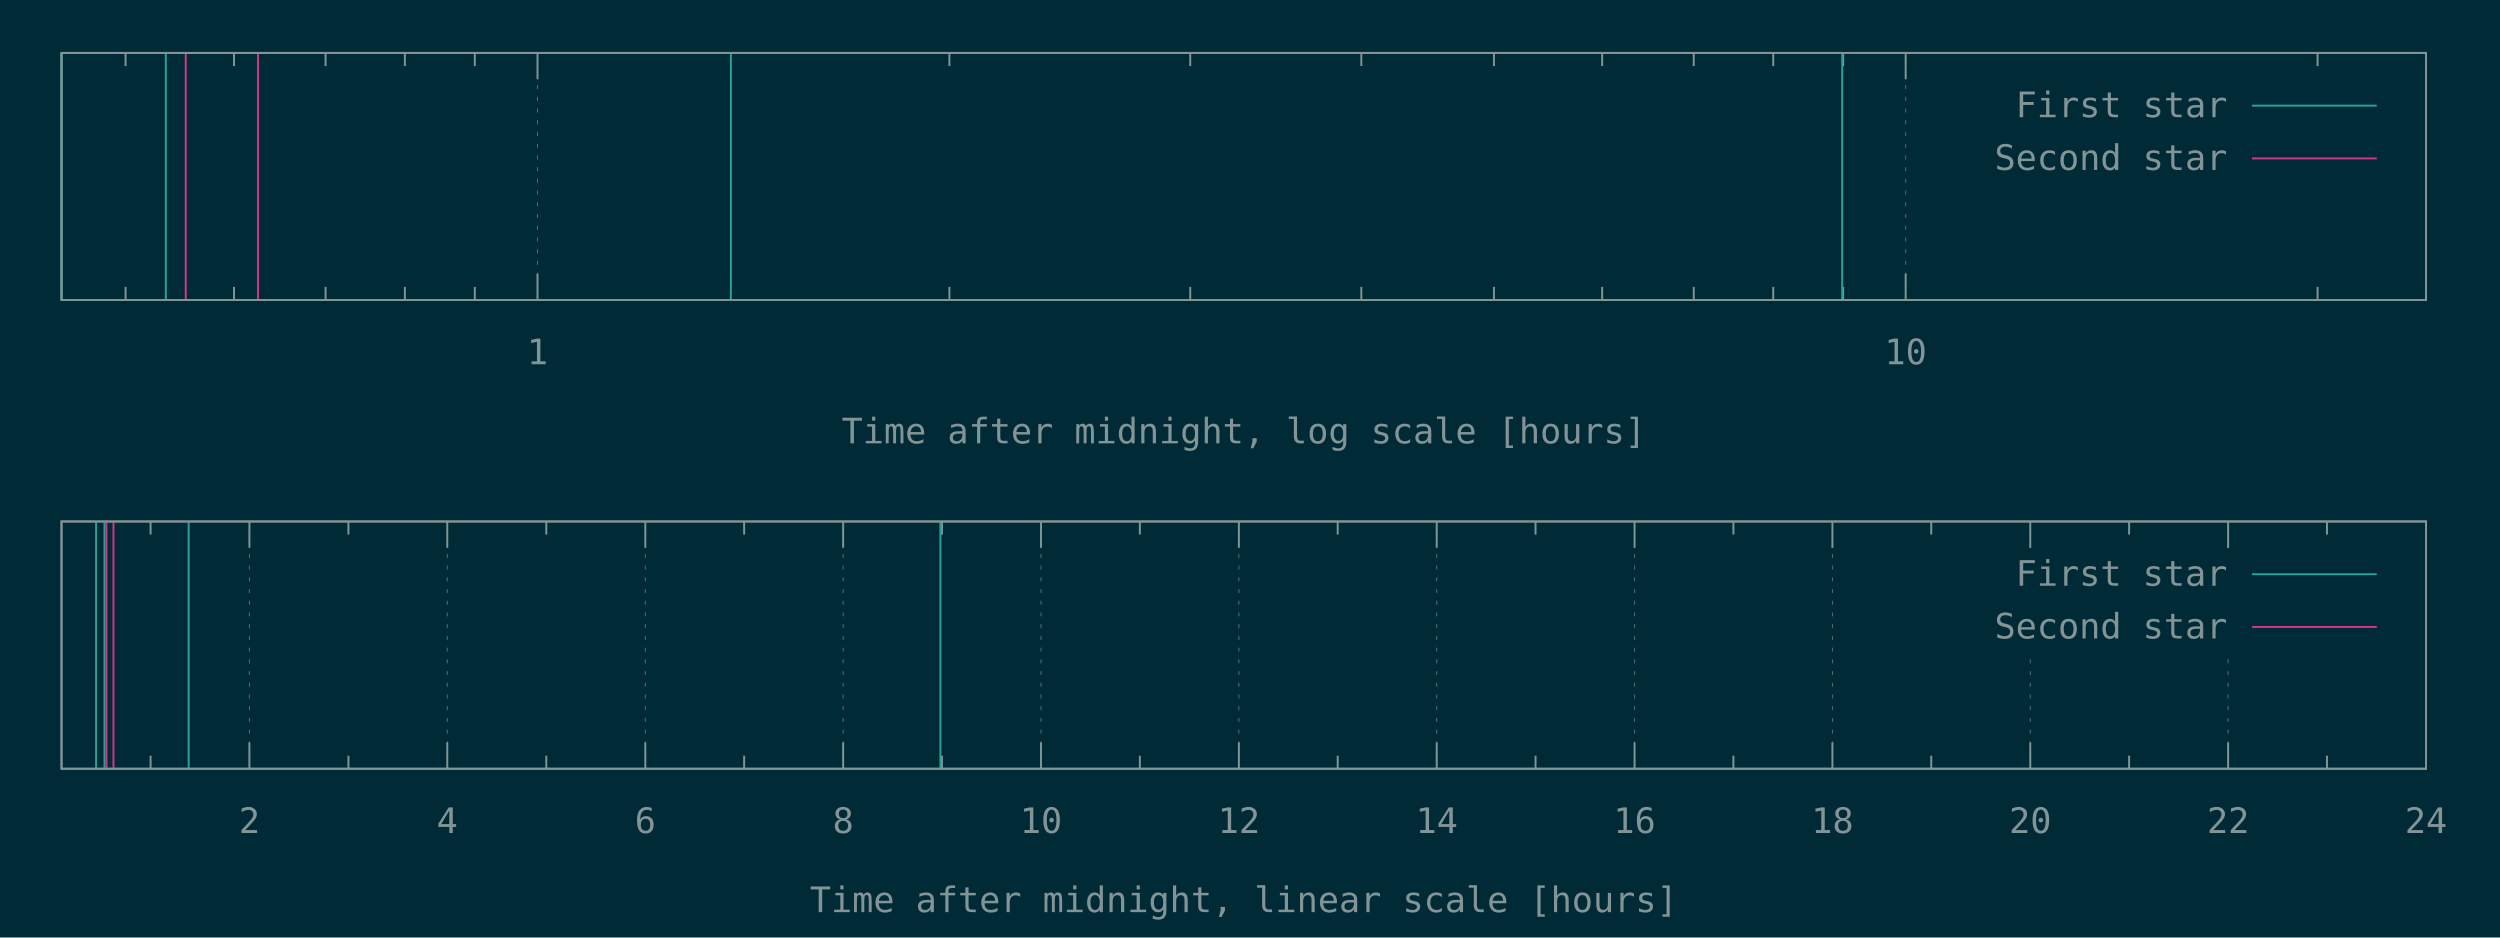
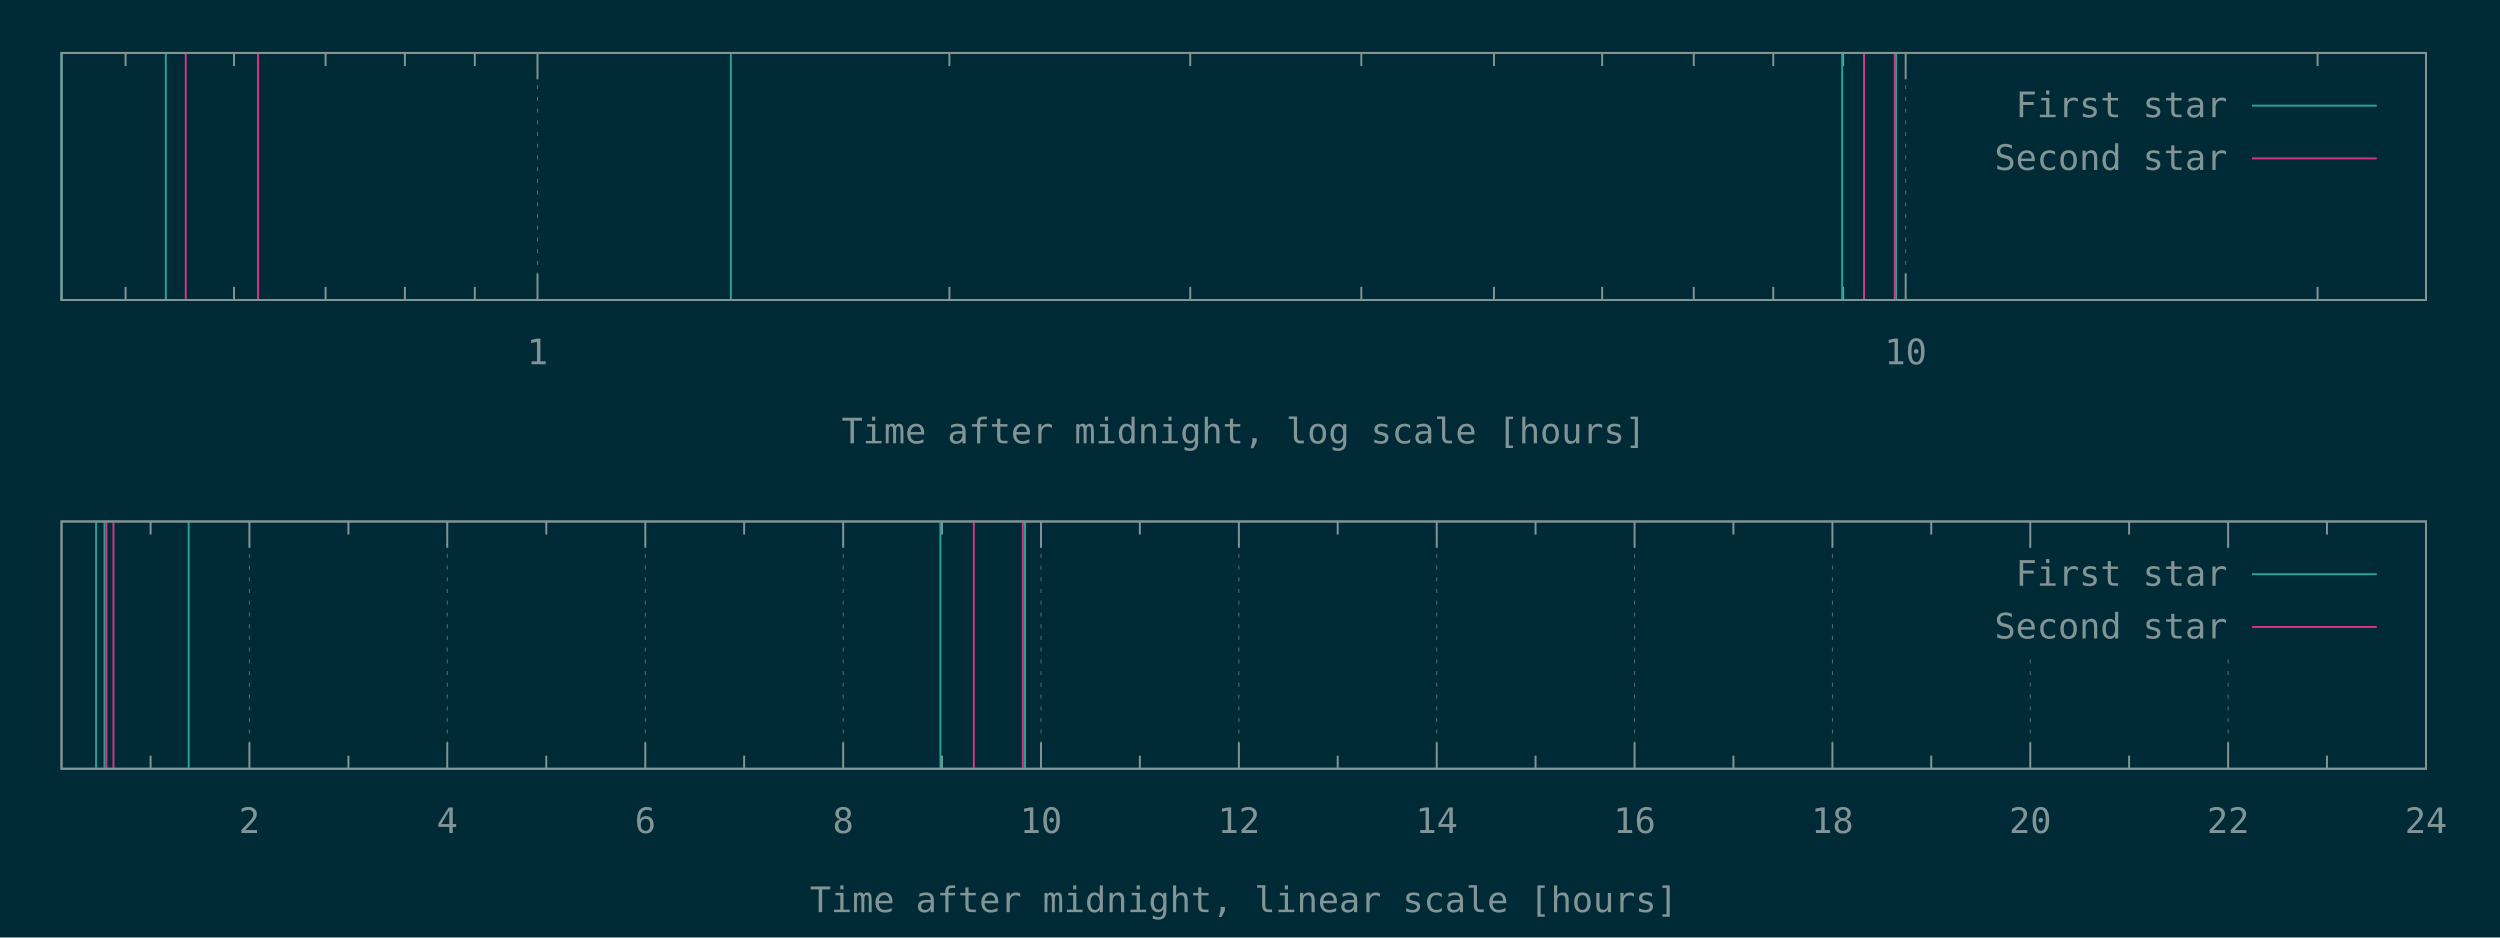
<svg xmlns="http://www.w3.org/2000/svg" xmlns:xlink="http://www.w3.org/1999/xlink" width="1280" height="480" viewBox="0 0 1280 480">
  <g id="gnuplot_canvas">
    <rect x="0" y="0" width="1280" height="480" fill="#002b36" />
    <defs>
      <circle id="gpDot" r="0.5" stroke-width="0.5" stroke="currentColor" />
      <path id="gpPt0" stroke-width="0.148" stroke="currentColor" d="M-1,0 h2 M0,-1 v2" />
      <path id="gpPt1" stroke-width="0.148" stroke="currentColor" d="M-1,-1 L1,1 M1,-1 L-1,1" />
      <path id="gpPt2" stroke-width="0.148" stroke="currentColor" d="M-1,0 L1,0 M0,-1 L0,1 M-1,-1 L1,1 M-1,1 L1,-1" />
      <rect id="gpPt3" stroke-width="0.148" stroke="currentColor" x="-1" y="-1" width="2" height="2" />
      <rect id="gpPt4" stroke-width="0.148" stroke="currentColor" fill="currentColor" x="-1" y="-1" width="2" height="2" />
      <circle id="gpPt5" stroke-width="0.148" stroke="currentColor" cx="0" cy="0" r="1" />
      <use xlink:href="#gpPt5" id="gpPt6" fill="currentColor" stroke="none" />
      <path id="gpPt7" stroke-width="0.148" stroke="currentColor" d="M0,-1.33 L-1.33,0.67 L1.33,0.67 z" />
      <use xlink:href="#gpPt7" id="gpPt8" fill="currentColor" stroke="none" />
      <use xlink:href="#gpPt7" id="gpPt9" stroke="currentColor" transform="rotate(180)" />
      <use xlink:href="#gpPt9" id="gpPt10" fill="currentColor" stroke="none" />
      <use xlink:href="#gpPt3" id="gpPt11" stroke="currentColor" transform="rotate(45)" />
      <use xlink:href="#gpPt11" id="gpPt12" fill="currentColor" stroke="none" />
      <path id="gpPt13" stroke-width="0.148" stroke="currentColor" d="M0,1.330 L1.265,0.411 L0.782,-1.067 L-0.782,-1.076 L-1.265,0.411 z" />
      <use xlink:href="#gpPt13" id="gpPt14" fill="currentColor" stroke="none" />
      <filter id="textbox" filterUnits="objectBoundingBox" x="0" y="0" height="1" width="1">
        <feFlood flood-color="#002B36" flood-opacity="1" result="bgnd" />
        <feComposite in="SourceGraphic" in2="bgnd" operator="atop" />
      </filter>
      <filter id="greybox" filterUnits="objectBoundingBox" x="0" y="0" height="1" width="1">
        <feFlood flood-color="lightgrey" flood-opacity="1" result="grey" />
        <feComposite in="SourceGraphic" in2="grey" operator="atop" />
      </filter>
    </defs>
    <g fill="none" color="#002B36" stroke="currentColor" stroke-width="1.00" stroke-linecap="butt" stroke-linejoin="miter">
</g>
    <g fill="none" color="black" stroke="currentColor" stroke-width="1.00" stroke-linecap="butt" stroke-linejoin="miter">
      <path stroke="rgb(131, 148, 150)" d="M64.3,153.6 L64.3,146.9 M64.3,27.1 L64.3,33.8 M119.8,153.6 L119.8,146.9 M119.8,27.1 L119.8,33.8   M166.7,153.6 L166.7,146.9 M166.7,27.1 L166.7,33.8 M207.3,153.6 L207.3,146.9 M207.3,27.1 L207.3,33.8   M243.1,153.6 L243.1,146.9 M243.1,27.1 L243.1,33.8  " />
    </g>
    <g fill="none" color="black" stroke="rgb(131, 148, 150)" stroke-width="0.50" stroke-linecap="butt" stroke-linejoin="miter">
</g>
    <g fill="none" color="gray" stroke="currentColor" stroke-width="0.50" stroke-linecap="butt" stroke-linejoin="miter">
      <path stroke="rgb( 88, 110, 117)" stroke-dasharray="2,4" class="gridline" d="M275.2,153.6 L275.2,27.1  " />
    </g>
    <g fill="none" color="gray" stroke="rgb( 88, 110, 117)" stroke-width="1.00" stroke-linecap="butt" stroke-linejoin="miter">
</g>
    <g fill="none" color="black" stroke="currentColor" stroke-width="1.00" stroke-linecap="butt" stroke-linejoin="miter">
      <path stroke="rgb(131, 148, 150)" d="M275.2,153.6 L275.2,140.1 M275.2,27.1 L275.2,40.6  " />
      <g transform="translate(275.2,186.5)" stroke="none" fill="rgb(131,148,150)" font-family="Inconsolata" font-size="18.00" text-anchor="middle">
        <text>
          <tspan font-family="Inconsolata"> 1</tspan>
        </text>
      </g>
    </g>
    <g fill="none" color="black" stroke="currentColor" stroke-width="1.00" stroke-linecap="butt" stroke-linejoin="miter">
      <path stroke="rgb(131, 148, 150)" d="M486.1,153.6 L486.1,146.9 M486.1,27.1 L486.1,33.8 M609.4,153.6 L609.4,146.9 M609.4,27.1 L609.4,33.8   M697.0,153.6 L697.0,146.9 M697.0,27.1 L697.0,33.8 M764.9,153.6 L764.9,146.9 M764.9,27.1 L764.9,33.8   M820.3,153.6 L820.3,146.9 M820.3,27.1 L820.3,33.8 M867.2,153.6 L867.2,146.9 M867.2,27.1 L867.2,33.8   M907.9,153.6 L907.9,146.9 M907.9,27.1 L907.9,33.8 M943.7,153.6 L943.7,146.9 M943.7,27.1 L943.7,33.8    " />
    </g>
    <g fill="none" color="black" stroke="rgb(131, 148, 150)" stroke-width="0.50" stroke-linecap="butt" stroke-linejoin="miter">
</g>
    <g fill="none" color="gray" stroke="currentColor" stroke-width="0.50" stroke-linecap="butt" stroke-linejoin="miter">
      <path stroke="rgb( 88, 110, 117)" stroke-dasharray="2,4" class="gridline" d="M975.7,153.6 L975.7,27.1  " />
    </g>
    <g fill="none" color="gray" stroke="rgb( 88, 110, 117)" stroke-width="1.00" stroke-linecap="butt" stroke-linejoin="miter">
</g>
    <g fill="none" color="black" stroke="currentColor" stroke-width="1.00" stroke-linecap="butt" stroke-linejoin="miter">
      <path stroke="rgb(131, 148, 150)" d="M975.7,153.6 L975.7,140.1 M975.7,27.1 L975.7,40.6  " />
      <g transform="translate(975.7,186.5)" stroke="none" fill="rgb(131,148,150)" font-family="Inconsolata" font-size="18.00" text-anchor="middle">
        <text>
          <tspan font-family="Inconsolata"> 10</tspan>
        </text>
      </g>
    </g>
    <g fill="none" color="black" stroke="currentColor" stroke-width="1.00" stroke-linecap="butt" stroke-linejoin="miter">
      <path stroke="rgb(131, 148, 150)" d="M1186.6,153.6 L1186.6,146.9 M1186.6,27.1 L1186.6,33.8  " />
    </g>
    <g fill="none" color="black" stroke="currentColor" stroke-width="1.00" stroke-linecap="butt" stroke-linejoin="miter">
      <path stroke="rgb(131, 148, 150)" d="M31.5,27.1 L31.5,153.6 L1242.1,153.6 L1242.1,27.1 L31.5,27.1 Z  " />
    </g>
    <g fill="none" color="black" stroke="currentColor" stroke-width="1.00" stroke-linecap="butt" stroke-linejoin="miter">
      <g transform="translate(636.8,227.0)" stroke="none" fill="rgb(131,148,150)" font-family="Inconsolata" font-size="18.00" text-anchor="middle">
        <text>
          <tspan font-family="Inconsolata">Time after midnight, log scale [hours]</tspan>
        </text>
      </g>
    </g>
    <g fill="none" color="black" stroke="currentColor" stroke-width="1.00" stroke-linecap="butt" stroke-linejoin="miter">
</g>
    <g id="gnuplot_plot_1a">
      <g fill="none" color="black" stroke="currentColor" stroke-width="1.00" stroke-linecap="butt" stroke-linejoin="miter">
-         <path stroke="rgb( 42, 161, 152)" d="M31.5,153.6 L31.5,27.1 M84.9,153.6 L84.9,27.1 M374.2,153.6 L374.2,27.1 M943.2,153.6 L943.2,27.1    " />
+         <path stroke="rgb( 42, 161, 152)" d="M31.5,153.6 L31.5,27.1 M84.9,153.6 L84.9,27.1 M374.2,153.6 L374.2,27.1 M943.2,153.6 L943.2,27.1   M970.8,153.6 L970.8,27.1  " />
      </g>
    </g>
    <g id="gnuplot_plot_2a">
      <g fill="none" color="black" stroke="currentColor" stroke-width="1.00" stroke-linecap="butt" stroke-linejoin="miter">
-         <path stroke="rgb(211,  54, 130)" d="M95.1,153.6 L95.1,27.1 M132.1,153.6 L132.1,27.1  " />
+         <path stroke="rgb(211,  54, 130)" d="M95.1,153.6 L95.1,27.1 M132.1,153.6 L132.1,27.1 M954.4,153.6 L954.4,27.1 M970.1,153.6 L970.1,27.1    " />
      </g>
    </g>
    <g stroke="none" shape-rendering="crispEdges">
      <polygon fill="#002B36" points="1001.8,94.6 1229.5,94.6 1229.5,40.6 1001.8,40.6 " />
    </g>
    <g id="gnuplot_plot_1a">
      <g fill="none" color="black" stroke="currentColor" stroke-width="1.00" stroke-linecap="butt" stroke-linejoin="miter">
        <g transform="translate(1140.4,60.0)" stroke="none" fill="rgb(131,148,150)" font-family="Inconsolata" font-size="18.00" text-anchor="end">
          <text>
            <tspan font-family="Inconsolata">First star</tspan>
          </text>
        </g>
      </g>
      <g fill="none" color="black" stroke="currentColor" stroke-width="1.00" stroke-linecap="butt" stroke-linejoin="miter">
        <path stroke="rgb( 42, 161, 152)" d="M1153.0,54.1 L1216.9,54.1  " />
      </g>
    </g>
    <g id="gnuplot_plot_2a">
      <g fill="none" color="black" stroke="currentColor" stroke-width="1.00" stroke-linecap="butt" stroke-linejoin="miter">
        <g transform="translate(1140.4,87.0)" stroke="none" fill="rgb(131,148,150)" font-family="Inconsolata" font-size="18.00" text-anchor="end">
          <text>
            <tspan font-family="Inconsolata">Second star</tspan>
          </text>
        </g>
      </g>
      <g fill="none" color="black" stroke="currentColor" stroke-width="1.00" stroke-linecap="butt" stroke-linejoin="miter">
        <path stroke="rgb(211,  54, 130)" d="M1153.0,81.1 L1216.9,81.1  " />
      </g>
    </g>
    <g fill="none" color="#002B36" stroke="rgb(211,  54, 130)" stroke-width="2.00" stroke-linecap="butt" stroke-linejoin="miter">
</g>
    <g fill="none" color="black" stroke="currentColor" stroke-width="2.00" stroke-linecap="butt" stroke-linejoin="miter">
</g>
    <g fill="none" color="black" stroke="black" stroke-width="1.00" stroke-linecap="butt" stroke-linejoin="miter">
</g>
    <g fill="none" color="black" stroke="currentColor" stroke-width="1.00" stroke-linecap="butt" stroke-linejoin="miter">
      <path stroke="rgb(131, 148, 150)" d="M31.5,27.1 L31.5,153.6 L1242.1,153.6 L1242.1,27.1 L31.5,27.1 Z  " />
    </g>
    <g fill="none" color="black" stroke="currentColor" stroke-width="1.00" stroke-linecap="butt" stroke-linejoin="miter">
</g>
    <g fill="none" color="black" stroke="currentColor" stroke-width="1.00" stroke-linecap="butt" stroke-linejoin="miter">
      <path stroke="rgb(131, 148, 150)" d="M77.1,393.6 L77.1,386.9 M77.1,267.0 L77.1,273.7  " />
    </g>
    <g fill="none" color="black" stroke="rgb(131, 148, 150)" stroke-width="0.50" stroke-linecap="butt" stroke-linejoin="miter">
</g>
    <g fill="none" color="gray" stroke="currentColor" stroke-width="0.50" stroke-linecap="butt" stroke-linejoin="miter">
      <path stroke="rgb( 88, 110, 117)" stroke-dasharray="2,4" class="gridline" d="M127.7,393.6 L127.7,267.0  " />
    </g>
    <g fill="none" color="gray" stroke="rgb( 88, 110, 117)" stroke-width="1.00" stroke-linecap="butt" stroke-linejoin="miter">
</g>
    <g fill="none" color="black" stroke="currentColor" stroke-width="1.00" stroke-linecap="butt" stroke-linejoin="miter">
      <path stroke="rgb(131, 148, 150)" d="M127.7,393.6 L127.7,380.1 M127.7,267.0 L127.7,280.5  " />
      <g transform="translate(127.7,426.5)" stroke="none" fill="rgb(131,148,150)" font-family="Inconsolata" font-size="18.00" text-anchor="middle">
        <text>
          <tspan font-family="Inconsolata"> 2</tspan>
        </text>
      </g>
    </g>
    <g fill="none" color="black" stroke="currentColor" stroke-width="1.00" stroke-linecap="butt" stroke-linejoin="miter">
      <path stroke="rgb(131, 148, 150)" d="M178.4,393.6 L178.4,386.9 M178.4,267.0 L178.4,273.7  " />
    </g>
    <g fill="none" color="black" stroke="rgb(131, 148, 150)" stroke-width="0.50" stroke-linecap="butt" stroke-linejoin="miter">
</g>
    <g fill="none" color="gray" stroke="currentColor" stroke-width="0.50" stroke-linecap="butt" stroke-linejoin="miter">
      <path stroke="rgb( 88, 110, 117)" stroke-dasharray="2,4" class="gridline" d="M229.0,393.6 L229.0,267.0  " />
    </g>
    <g fill="none" color="gray" stroke="rgb( 88, 110, 117)" stroke-width="1.00" stroke-linecap="butt" stroke-linejoin="miter">
</g>
    <g fill="none" color="black" stroke="currentColor" stroke-width="1.00" stroke-linecap="butt" stroke-linejoin="miter">
      <path stroke="rgb(131, 148, 150)" d="M229.0,393.6 L229.0,380.1 M229.0,267.0 L229.0,280.5  " />
      <g transform="translate(229.0,426.5)" stroke="none" fill="rgb(131,148,150)" font-family="Inconsolata" font-size="18.00" text-anchor="middle">
        <text>
          <tspan font-family="Inconsolata"> 4</tspan>
        </text>
      </g>
    </g>
    <g fill="none" color="black" stroke="currentColor" stroke-width="1.00" stroke-linecap="butt" stroke-linejoin="miter">
      <path stroke="rgb(131, 148, 150)" d="M279.7,393.6 L279.7,386.9 M279.7,267.0 L279.7,273.7  " />
    </g>
    <g fill="none" color="black" stroke="rgb(131, 148, 150)" stroke-width="0.50" stroke-linecap="butt" stroke-linejoin="miter">
</g>
    <g fill="none" color="gray" stroke="currentColor" stroke-width="0.50" stroke-linecap="butt" stroke-linejoin="miter">
      <path stroke="rgb( 88, 110, 117)" stroke-dasharray="2,4" class="gridline" d="M330.4,393.6 L330.4,267.0  " />
    </g>
    <g fill="none" color="gray" stroke="rgb( 88, 110, 117)" stroke-width="1.00" stroke-linecap="butt" stroke-linejoin="miter">
</g>
    <g fill="none" color="black" stroke="currentColor" stroke-width="1.00" stroke-linecap="butt" stroke-linejoin="miter">
      <path stroke="rgb(131, 148, 150)" d="M330.4,393.6 L330.4,380.1 M330.4,267.0 L330.4,280.5  " />
      <g transform="translate(330.4,426.5)" stroke="none" fill="rgb(131,148,150)" font-family="Inconsolata" font-size="18.00" text-anchor="middle">
        <text>
          <tspan font-family="Inconsolata"> 6</tspan>
        </text>
      </g>
    </g>
    <g fill="none" color="black" stroke="currentColor" stroke-width="1.00" stroke-linecap="butt" stroke-linejoin="miter">
      <path stroke="rgb(131, 148, 150)" d="M381.0,393.6 L381.0,386.9 M381.0,267.0 L381.0,273.7  " />
    </g>
    <g fill="none" color="black" stroke="rgb(131, 148, 150)" stroke-width="0.50" stroke-linecap="butt" stroke-linejoin="miter">
</g>
    <g fill="none" color="gray" stroke="currentColor" stroke-width="0.50" stroke-linecap="butt" stroke-linejoin="miter">
      <path stroke="rgb( 88, 110, 117)" stroke-dasharray="2,4" class="gridline" d="M431.7,393.6 L431.7,267.0  " />
    </g>
    <g fill="none" color="gray" stroke="rgb( 88, 110, 117)" stroke-width="1.00" stroke-linecap="butt" stroke-linejoin="miter">
</g>
    <g fill="none" color="black" stroke="currentColor" stroke-width="1.00" stroke-linecap="butt" stroke-linejoin="miter">
      <path stroke="rgb(131, 148, 150)" d="M431.7,393.6 L431.7,380.1 M431.7,267.0 L431.7,280.5  " />
      <g transform="translate(431.7,426.5)" stroke="none" fill="rgb(131,148,150)" font-family="Inconsolata" font-size="18.00" text-anchor="middle">
        <text>
          <tspan font-family="Inconsolata"> 8</tspan>
        </text>
      </g>
    </g>
    <g fill="none" color="black" stroke="currentColor" stroke-width="1.00" stroke-linecap="butt" stroke-linejoin="miter">
      <path stroke="rgb(131, 148, 150)" d="M482.3,393.6 L482.3,386.9 M482.3,267.0 L482.3,273.7  " />
    </g>
    <g fill="none" color="black" stroke="rgb(131, 148, 150)" stroke-width="0.50" stroke-linecap="butt" stroke-linejoin="miter">
</g>
    <g fill="none" color="gray" stroke="currentColor" stroke-width="0.50" stroke-linecap="butt" stroke-linejoin="miter">
      <path stroke="rgb( 88, 110, 117)" stroke-dasharray="2,4" class="gridline" d="M533.0,393.6 L533.0,267.0  " />
    </g>
    <g fill="none" color="gray" stroke="rgb( 88, 110, 117)" stroke-width="1.00" stroke-linecap="butt" stroke-linejoin="miter">
</g>
    <g fill="none" color="black" stroke="currentColor" stroke-width="1.00" stroke-linecap="butt" stroke-linejoin="miter">
      <path stroke="rgb(131, 148, 150)" d="M533.0,393.6 L533.0,380.1 M533.0,267.0 L533.0,280.5  " />
      <g transform="translate(533.0,426.5)" stroke="none" fill="rgb(131,148,150)" font-family="Inconsolata" font-size="18.00" text-anchor="middle">
        <text>
          <tspan font-family="Inconsolata"> 10</tspan>
        </text>
      </g>
    </g>
    <g fill="none" color="black" stroke="currentColor" stroke-width="1.00" stroke-linecap="butt" stroke-linejoin="miter">
      <path stroke="rgb(131, 148, 150)" d="M583.6,393.6 L583.6,386.9 M583.6,267.0 L583.6,273.7  " />
    </g>
    <g fill="none" color="black" stroke="rgb(131, 148, 150)" stroke-width="0.50" stroke-linecap="butt" stroke-linejoin="miter">
</g>
    <g fill="none" color="gray" stroke="currentColor" stroke-width="0.50" stroke-linecap="butt" stroke-linejoin="miter">
      <path stroke="rgb( 88, 110, 117)" stroke-dasharray="2,4" class="gridline" d="M634.3,393.6 L634.3,267.0  " />
    </g>
    <g fill="none" color="gray" stroke="rgb( 88, 110, 117)" stroke-width="1.00" stroke-linecap="butt" stroke-linejoin="miter">
</g>
    <g fill="none" color="black" stroke="currentColor" stroke-width="1.00" stroke-linecap="butt" stroke-linejoin="miter">
      <path stroke="rgb(131, 148, 150)" d="M634.3,393.6 L634.3,380.1 M634.3,267.0 L634.3,280.5  " />
      <g transform="translate(634.3,426.5)" stroke="none" fill="rgb(131,148,150)" font-family="Inconsolata" font-size="18.00" text-anchor="middle">
        <text>
          <tspan font-family="Inconsolata"> 12</tspan>
        </text>
      </g>
    </g>
    <g fill="none" color="black" stroke="currentColor" stroke-width="1.00" stroke-linecap="butt" stroke-linejoin="miter">
      <path stroke="rgb(131, 148, 150)" d="M684.9,393.6 L684.9,386.9 M684.9,267.0 L684.9,273.7  " />
    </g>
    <g fill="none" color="black" stroke="rgb(131, 148, 150)" stroke-width="0.50" stroke-linecap="butt" stroke-linejoin="miter">
</g>
    <g fill="none" color="gray" stroke="currentColor" stroke-width="0.50" stroke-linecap="butt" stroke-linejoin="miter">
      <path stroke="rgb( 88, 110, 117)" stroke-dasharray="2,4" class="gridline" d="M735.6,393.6 L735.6,267.0  " />
    </g>
    <g fill="none" color="gray" stroke="rgb( 88, 110, 117)" stroke-width="1.00" stroke-linecap="butt" stroke-linejoin="miter">
</g>
    <g fill="none" color="black" stroke="currentColor" stroke-width="1.00" stroke-linecap="butt" stroke-linejoin="miter">
      <path stroke="rgb(131, 148, 150)" d="M735.6,393.6 L735.6,380.1 M735.6,267.0 L735.6,280.5  " />
      <g transform="translate(735.6,426.5)" stroke="none" fill="rgb(131,148,150)" font-family="Inconsolata" font-size="18.00" text-anchor="middle">
        <text>
          <tspan font-family="Inconsolata"> 14</tspan>
        </text>
      </g>
    </g>
    <g fill="none" color="black" stroke="currentColor" stroke-width="1.00" stroke-linecap="butt" stroke-linejoin="miter">
      <path stroke="rgb(131, 148, 150)" d="M786.2,393.6 L786.2,386.9 M786.2,267.0 L786.2,273.7  " />
    </g>
    <g fill="none" color="black" stroke="rgb(131, 148, 150)" stroke-width="0.50" stroke-linecap="butt" stroke-linejoin="miter">
</g>
    <g fill="none" color="gray" stroke="currentColor" stroke-width="0.50" stroke-linecap="butt" stroke-linejoin="miter">
      <path stroke="rgb( 88, 110, 117)" stroke-dasharray="2,4" class="gridline" d="M836.9,393.6 L836.9,267.0  " />
    </g>
    <g fill="none" color="gray" stroke="rgb( 88, 110, 117)" stroke-width="1.00" stroke-linecap="butt" stroke-linejoin="miter">
</g>
    <g fill="none" color="black" stroke="currentColor" stroke-width="1.00" stroke-linecap="butt" stroke-linejoin="miter">
      <path stroke="rgb(131, 148, 150)" d="M836.9,393.6 L836.9,380.1 M836.9,267.0 L836.9,280.5  " />
      <g transform="translate(836.9,426.5)" stroke="none" fill="rgb(131,148,150)" font-family="Inconsolata" font-size="18.00" text-anchor="middle">
        <text>
          <tspan font-family="Inconsolata"> 16</tspan>
        </text>
      </g>
    </g>
    <g fill="none" color="black" stroke="currentColor" stroke-width="1.00" stroke-linecap="butt" stroke-linejoin="miter">
      <path stroke="rgb(131, 148, 150)" d="M887.5,393.6 L887.5,386.9 M887.5,267.0 L887.5,273.7  " />
    </g>
    <g fill="none" color="black" stroke="rgb(131, 148, 150)" stroke-width="0.50" stroke-linecap="butt" stroke-linejoin="miter">
</g>
    <g fill="none" color="gray" stroke="currentColor" stroke-width="0.50" stroke-linecap="butt" stroke-linejoin="miter">
      <path stroke="rgb( 88, 110, 117)" stroke-dasharray="2,4" class="gridline" d="M938.2,393.6 L938.2,267.0  " />
    </g>
    <g fill="none" color="gray" stroke="rgb( 88, 110, 117)" stroke-width="1.00" stroke-linecap="butt" stroke-linejoin="miter">
</g>
    <g fill="none" color="black" stroke="currentColor" stroke-width="1.00" stroke-linecap="butt" stroke-linejoin="miter">
      <path stroke="rgb(131, 148, 150)" d="M938.2,393.6 L938.2,380.1 M938.2,267.0 L938.2,280.5  " />
      <g transform="translate(938.2,426.5)" stroke="none" fill="rgb(131,148,150)" font-family="Inconsolata" font-size="18.00" text-anchor="middle">
        <text>
          <tspan font-family="Inconsolata"> 18</tspan>
        </text>
      </g>
    </g>
    <g fill="none" color="black" stroke="currentColor" stroke-width="1.00" stroke-linecap="butt" stroke-linejoin="miter">
      <path stroke="rgb(131, 148, 150)" d="M988.8,393.6 L988.8,386.9 M988.8,267.0 L988.8,273.7  " />
    </g>
    <g fill="none" color="black" stroke="rgb(131, 148, 150)" stroke-width="0.50" stroke-linecap="butt" stroke-linejoin="miter">
</g>
    <g fill="none" color="gray" stroke="currentColor" stroke-width="0.50" stroke-linecap="butt" stroke-linejoin="miter">
      <path stroke="rgb( 88, 110, 117)" stroke-dasharray="2,4" class="gridline" d="M1039.5,393.6 L1039.5,334.5 M1039.5,280.5 L1039.5,267.0  " />
    </g>
    <g fill="none" color="gray" stroke="rgb( 88, 110, 117)" stroke-width="1.00" stroke-linecap="butt" stroke-linejoin="miter">
</g>
    <g fill="none" color="black" stroke="currentColor" stroke-width="1.00" stroke-linecap="butt" stroke-linejoin="miter">
      <path stroke="rgb(131, 148, 150)" d="M1039.5,393.6 L1039.5,380.1 M1039.5,267.0 L1039.5,280.5  " />
      <g transform="translate(1039.5,426.5)" stroke="none" fill="rgb(131,148,150)" font-family="Inconsolata" font-size="18.00" text-anchor="middle">
        <text>
          <tspan font-family="Inconsolata"> 20</tspan>
        </text>
      </g>
    </g>
    <g fill="none" color="black" stroke="currentColor" stroke-width="1.00" stroke-linecap="butt" stroke-linejoin="miter">
      <path stroke="rgb(131, 148, 150)" d="M1090.1,393.6 L1090.1,386.9 M1090.1,267.0 L1090.1,273.7  " />
    </g>
    <g fill="none" color="black" stroke="rgb(131, 148, 150)" stroke-width="0.50" stroke-linecap="butt" stroke-linejoin="miter">
</g>
    <g fill="none" color="gray" stroke="currentColor" stroke-width="0.50" stroke-linecap="butt" stroke-linejoin="miter">
      <path stroke="rgb( 88, 110, 117)" stroke-dasharray="2,4" class="gridline" d="M1140.8,393.6 L1140.8,334.5 M1140.8,280.5 L1140.8,267.0  " />
    </g>
    <g fill="none" color="gray" stroke="rgb( 88, 110, 117)" stroke-width="1.00" stroke-linecap="butt" stroke-linejoin="miter">
</g>
    <g fill="none" color="black" stroke="currentColor" stroke-width="1.00" stroke-linecap="butt" stroke-linejoin="miter">
      <path stroke="rgb(131, 148, 150)" d="M1140.8,393.6 L1140.8,380.1 M1140.8,267.0 L1140.8,280.5  " />
      <g transform="translate(1140.8,426.5)" stroke="none" fill="rgb(131,148,150)" font-family="Inconsolata" font-size="18.00" text-anchor="middle">
        <text>
          <tspan font-family="Inconsolata"> 22</tspan>
        </text>
      </g>
    </g>
    <g fill="none" color="black" stroke="currentColor" stroke-width="1.00" stroke-linecap="butt" stroke-linejoin="miter">
      <path stroke="rgb(131, 148, 150)" d="M1191.4,393.6 L1191.4,386.9 M1191.4,267.0 L1191.4,273.7  " />
    </g>
    <g fill="none" color="black" stroke="rgb(131, 148, 150)" stroke-width="0.50" stroke-linecap="butt" stroke-linejoin="miter">
</g>
    <g fill="none" color="gray" stroke="currentColor" stroke-width="0.50" stroke-linecap="butt" stroke-linejoin="miter">
      <path stroke="rgb( 88, 110, 117)" stroke-dasharray="2,4" class="gridline" d="M1242.1,393.6 L1242.1,267.0  " />
    </g>
    <g fill="none" color="gray" stroke="rgb( 88, 110, 117)" stroke-width="1.00" stroke-linecap="butt" stroke-linejoin="miter">
</g>
    <g fill="none" color="black" stroke="currentColor" stroke-width="1.00" stroke-linecap="butt" stroke-linejoin="miter">
      <path stroke="rgb(131, 148, 150)" d="M1242.1,393.6 L1242.1,380.1 M1242.1,267.0 L1242.1,280.5  " />
      <g transform="translate(1242.1,426.5)" stroke="none" fill="rgb(131,148,150)" font-family="Inconsolata" font-size="18.00" text-anchor="middle">
        <text>
          <tspan font-family="Inconsolata"> 24</tspan>
        </text>
      </g>
    </g>
    <g fill="none" color="black" stroke="currentColor" stroke-width="1.00" stroke-linecap="butt" stroke-linejoin="miter">
</g>
    <g fill="none" color="black" stroke="currentColor" stroke-width="1.00" stroke-linecap="butt" stroke-linejoin="miter">
      <path stroke="rgb(131, 148, 150)" d="M31.5,267.0 L31.5,393.6 L1242.1,393.6 L1242.1,267.0 L31.5,267.0 Z  " />
    </g>
    <g fill="none" color="black" stroke="currentColor" stroke-width="1.00" stroke-linecap="butt" stroke-linejoin="miter">
      <g transform="translate(636.8,467.0)" stroke="none" fill="rgb(131,148,150)" font-family="Inconsolata" font-size="18.00" text-anchor="middle">
        <text>
          <tspan font-family="Inconsolata">Time after midnight, linear scale [hours]</tspan>
        </text>
      </g>
    </g>
    <g fill="none" color="black" stroke="currentColor" stroke-width="1.00" stroke-linecap="butt" stroke-linejoin="miter">
</g>
    <g id="gnuplot_plot_1b">
      <g fill="none" color="black" stroke="currentColor" stroke-width="1.00" stroke-linecap="butt" stroke-linejoin="miter">
-         <path stroke="rgb( 42, 161, 152)" d="M49.2,393.6 L49.2,267.0 M53.5,393.6 L53.5,267.0 M96.6,393.6 L96.6,267.0 M481.5,393.6 L481.5,267.0    " />
+         <path stroke="rgb( 42, 161, 152)" d="M49.2,393.6 L49.2,267.0 M53.5,393.6 L53.5,267.0 M96.6,393.6 L96.6,267.0 M481.5,393.6 L481.5,267.0   M524.8,393.6 L524.8,267.0  " />
      </g>
    </g>
    <g id="gnuplot_plot_2b">
      <g fill="none" color="black" stroke="currentColor" stroke-width="1.00" stroke-linecap="butt" stroke-linejoin="miter">
-         <path stroke="rgb(211,  54, 130)" d="M54.5,393.6 L54.5,267.0 M58.1,393.6 L58.1,267.0  " />
+         <path stroke="rgb(211,  54, 130)" d="M54.5,393.6 L54.5,267.0 M58.1,393.6 L58.1,267.0 M498.6,393.6 L498.6,267.0 M523.7,393.6 L523.7,267.0    " />
      </g>
    </g>
    <g stroke="none" shape-rendering="crispEdges">
      <polygon fill="#002B36" points="1001.8,334.5 1229.5,334.5 1229.5,280.5 1001.8,280.5 " />
    </g>
    <g id="gnuplot_plot_1b">
      <g fill="none" color="black" stroke="currentColor" stroke-width="1.00" stroke-linecap="butt" stroke-linejoin="miter">
        <g transform="translate(1140.4,299.9)" stroke="none" fill="rgb(131,148,150)" font-family="Inconsolata" font-size="18.00" text-anchor="end">
          <text>
            <tspan font-family="Inconsolata">First star</tspan>
          </text>
        </g>
      </g>
      <g fill="none" color="black" stroke="currentColor" stroke-width="1.00" stroke-linecap="butt" stroke-linejoin="miter">
        <path stroke="rgb( 42, 161, 152)" d="M1153.0,294.0 L1216.9,294.0  " />
      </g>
    </g>
    <g id="gnuplot_plot_2b">
      <g fill="none" color="black" stroke="currentColor" stroke-width="1.00" stroke-linecap="butt" stroke-linejoin="miter">
        <g transform="translate(1140.4,326.9)" stroke="none" fill="rgb(131,148,150)" font-family="Inconsolata" font-size="18.00" text-anchor="end">
          <text>
            <tspan font-family="Inconsolata">Second star</tspan>
          </text>
        </g>
      </g>
      <g fill="none" color="black" stroke="currentColor" stroke-width="1.00" stroke-linecap="butt" stroke-linejoin="miter">
        <path stroke="rgb(211,  54, 130)" d="M1153.0,321.0 L1216.9,321.0  " />
      </g>
    </g>
    <g fill="none" color="#002B36" stroke="rgb(211,  54, 130)" stroke-width="2.00" stroke-linecap="butt" stroke-linejoin="miter">
</g>
    <g fill="none" color="black" stroke="currentColor" stroke-width="2.00" stroke-linecap="butt" stroke-linejoin="miter">
</g>
    <g fill="none" color="black" stroke="black" stroke-width="1.00" stroke-linecap="butt" stroke-linejoin="miter">
</g>
    <g fill="none" color="black" stroke="currentColor" stroke-width="1.00" stroke-linecap="butt" stroke-linejoin="miter">
      <path stroke="rgb(131, 148, 150)" d="M31.5,267.0 L31.5,393.6 L1242.1,393.6 L1242.1,267.0 L31.5,267.0 Z  " />
    </g>
    <g fill="none" color="black" stroke="currentColor" stroke-width="1.00" stroke-linecap="butt" stroke-linejoin="miter">
</g>
  </g>
</svg>
